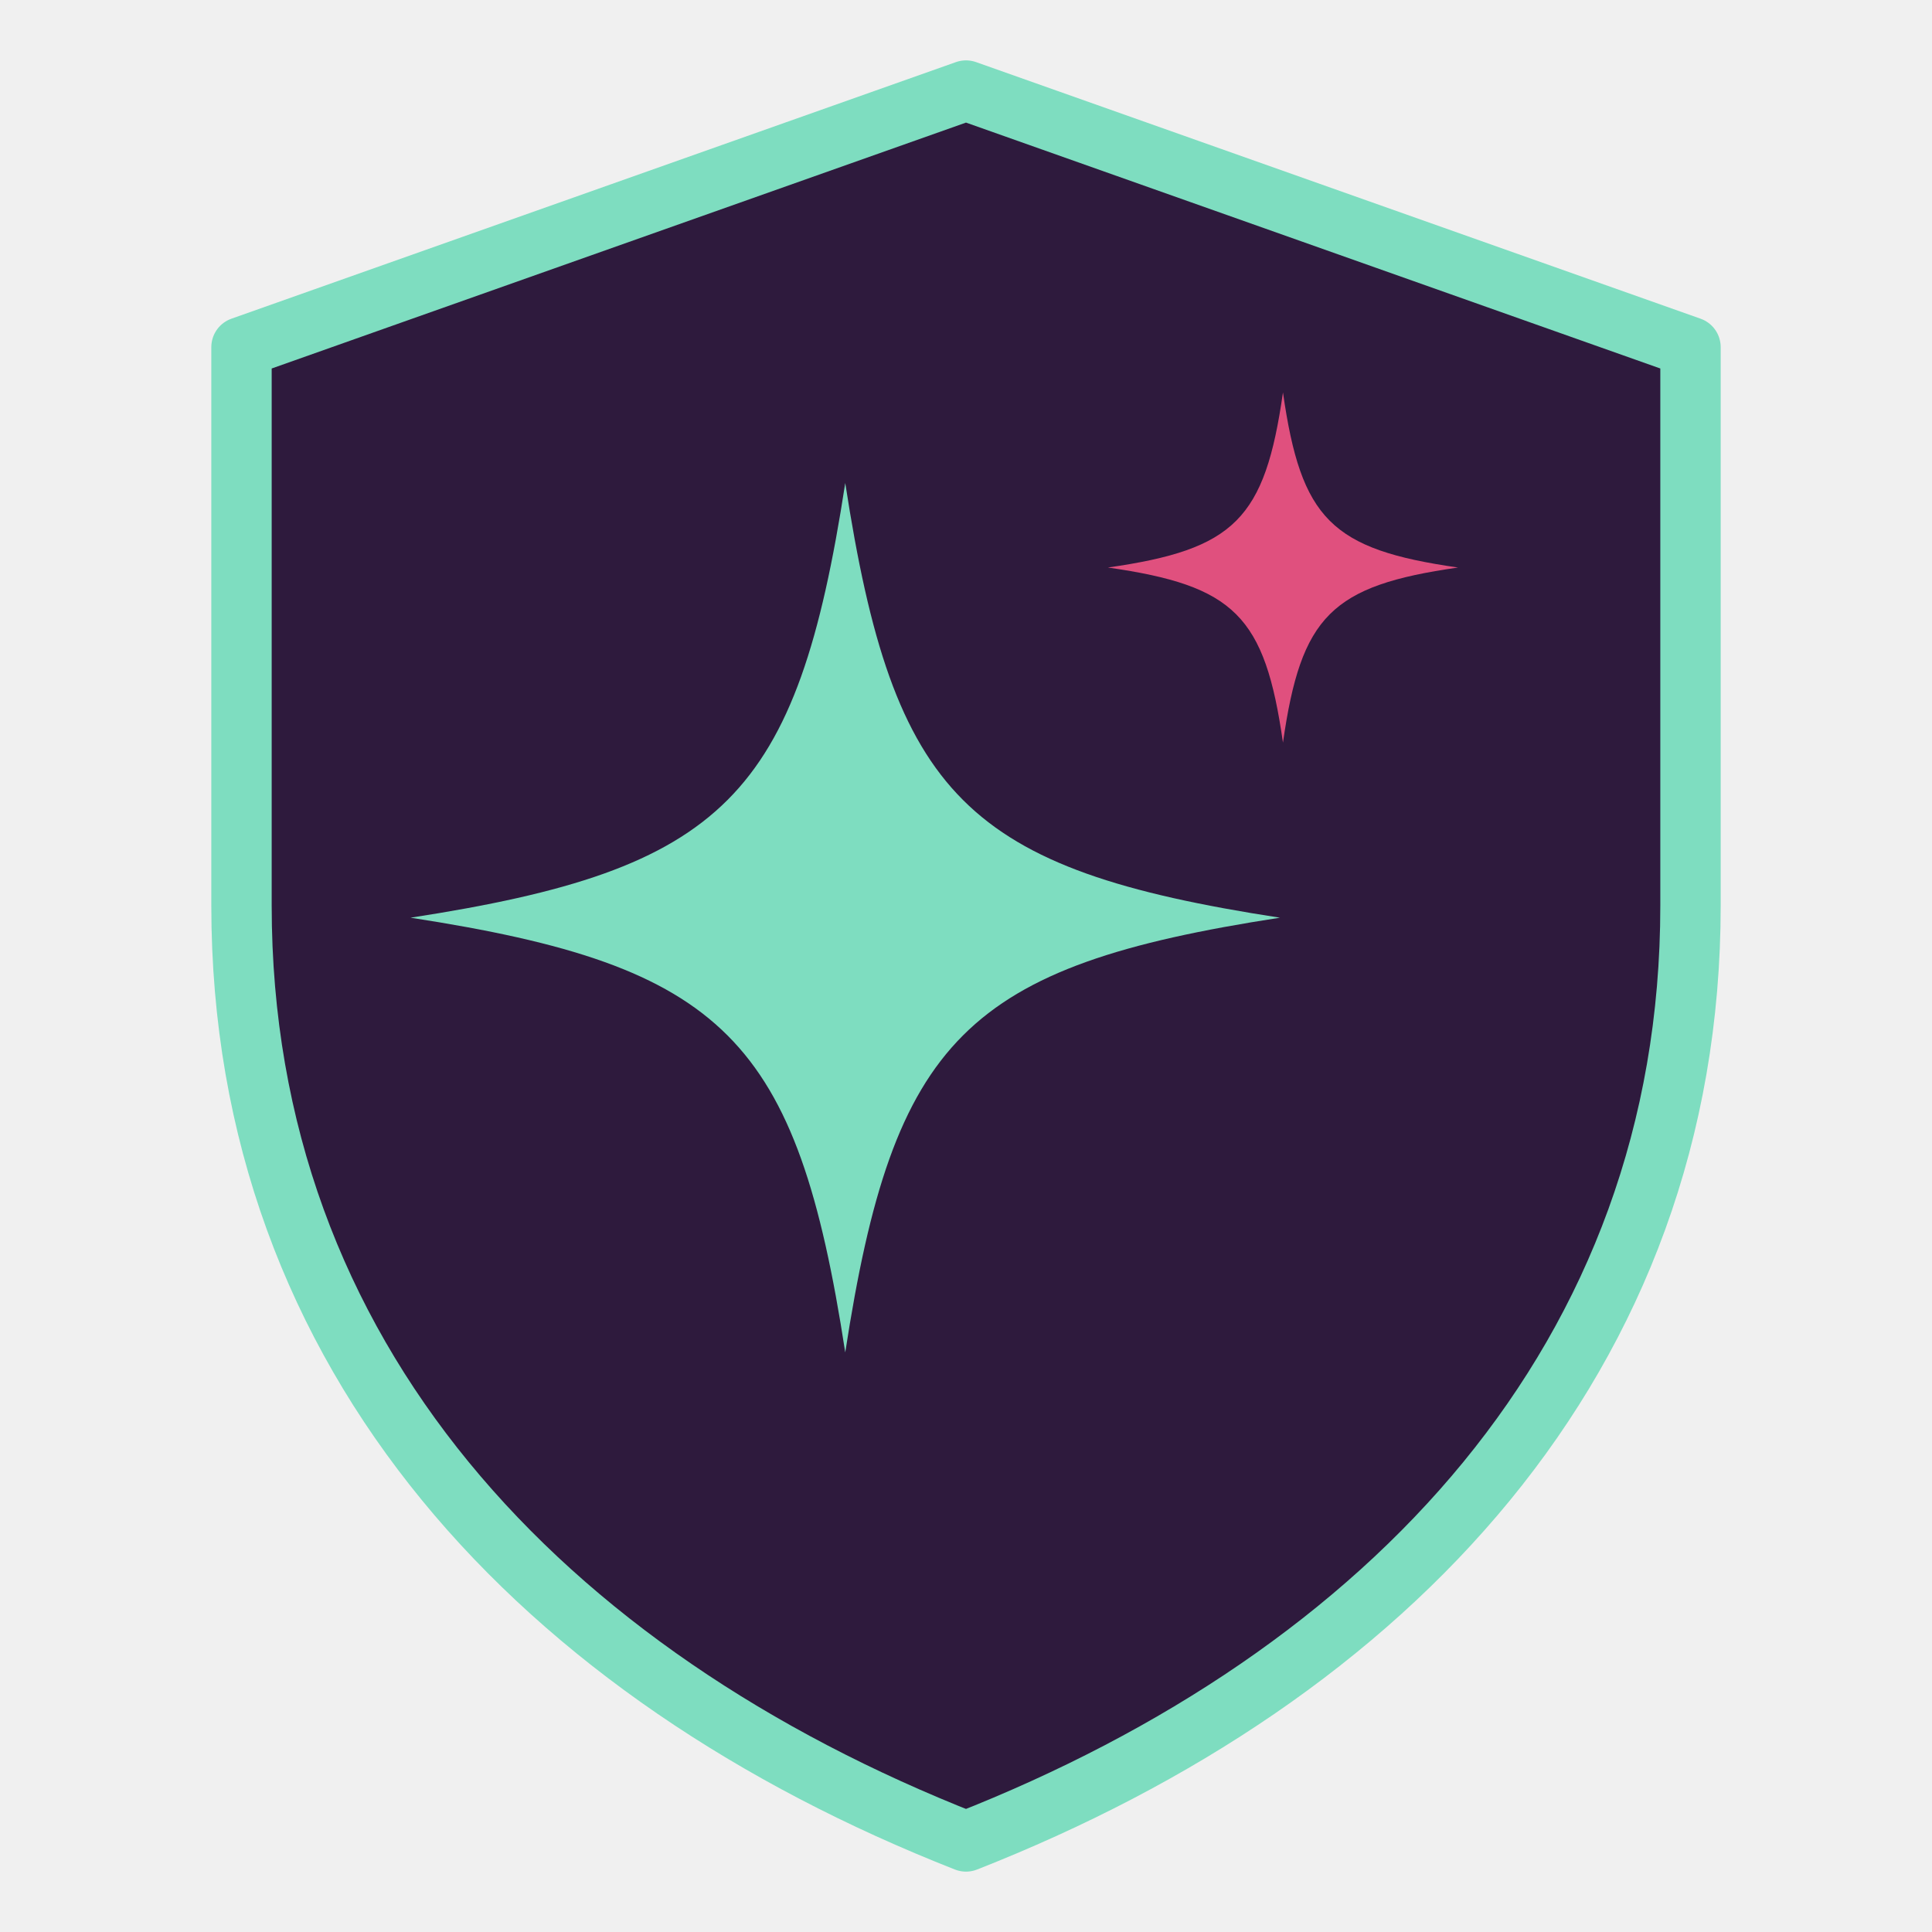
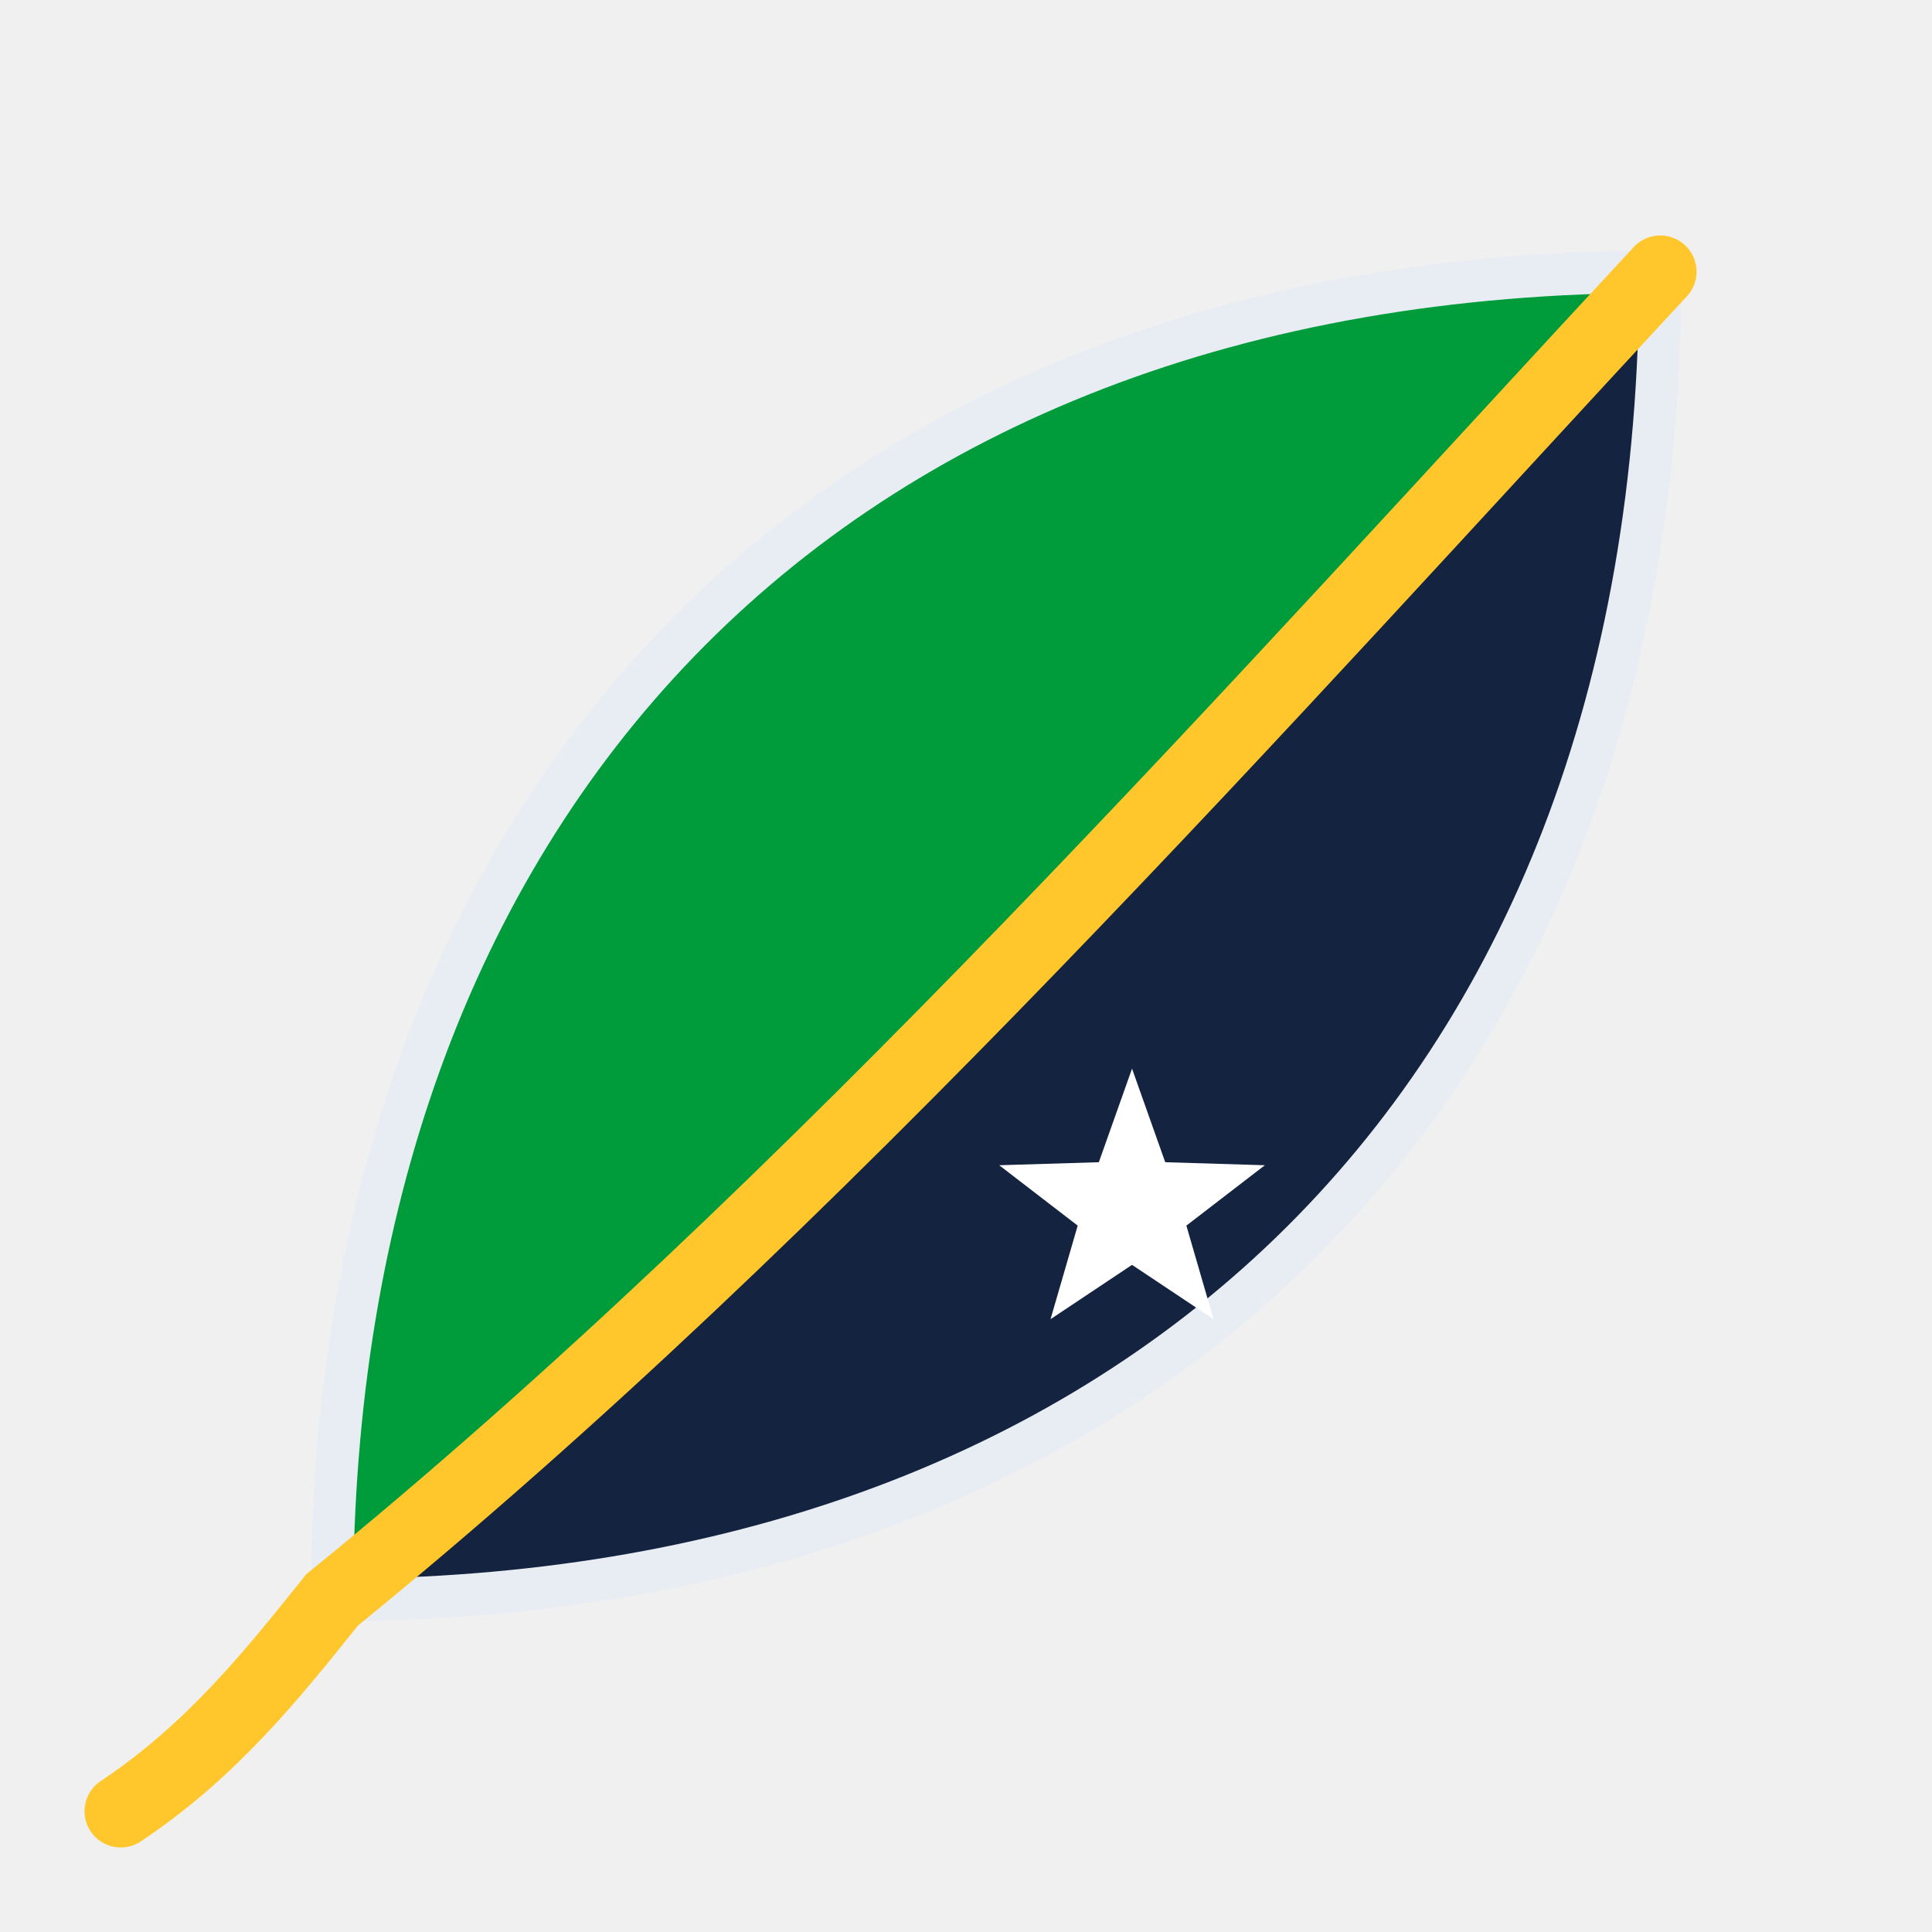
<svg xmlns="http://www.w3.org/2000/svg" viewBox="0 0 64 64">
-   <path d="M32 3L56 11.5V30C56 45 46 55.5 32 61C18 55.5 8 45 8 30V11.5Z" fill="#2E1A3D" stroke="#7EDDC0" stroke-width="2" stroke-linejoin="round" />
-   <path d="M28 16C29.6 26.4 32 28.8 42.4 30.4C32 32 29.6 34.4 28 44.8C26.4 34.4 24 32 13.6 30.4C24 28.8 26.4 26.4 28 16Z" fill="#7EDDC0" />
-   <path d="M42.5 13C43.1 17.2 44.1 18.2 48.3 18.8C44.1 19.4 43.1 20.4 42.5 24.6C41.9 20.4 40.9 19.4 36.7 18.8C40.9 18.2 41.9 17.2 42.5 13Z" fill="#E0507E" />
+   <path d="M11 53C11 27 27 9 55 9C42 23 27 40 11 53Z" fill="#009B3A" />
+   <path d="M55 9C55 37 37 53 11 53C27 40 42 23 55 9Z" fill="#14233F" />
+   <path d="M11 53C11 27 27 9 55 9C55 37 37 53 11 53Z" fill="none" stroke="#E8EDF4" stroke-width="1.4" />
+   <path d="M37.5 35.4L38.6 38.5L41.9 38.6L39.3 40.6L40.2 43.7L37.5 41.9L34.8 43.7L35.7 40.6L33.1 38.6L36.4 38.5Z" fill="#FFFFFF" />
+   <path d="M4 60C7 58 9 55.5 11 53C27 40 42 23 55 9" fill="none" stroke="#FFC72C" stroke-width="2.4" stroke-linecap="round" />
</svg>
